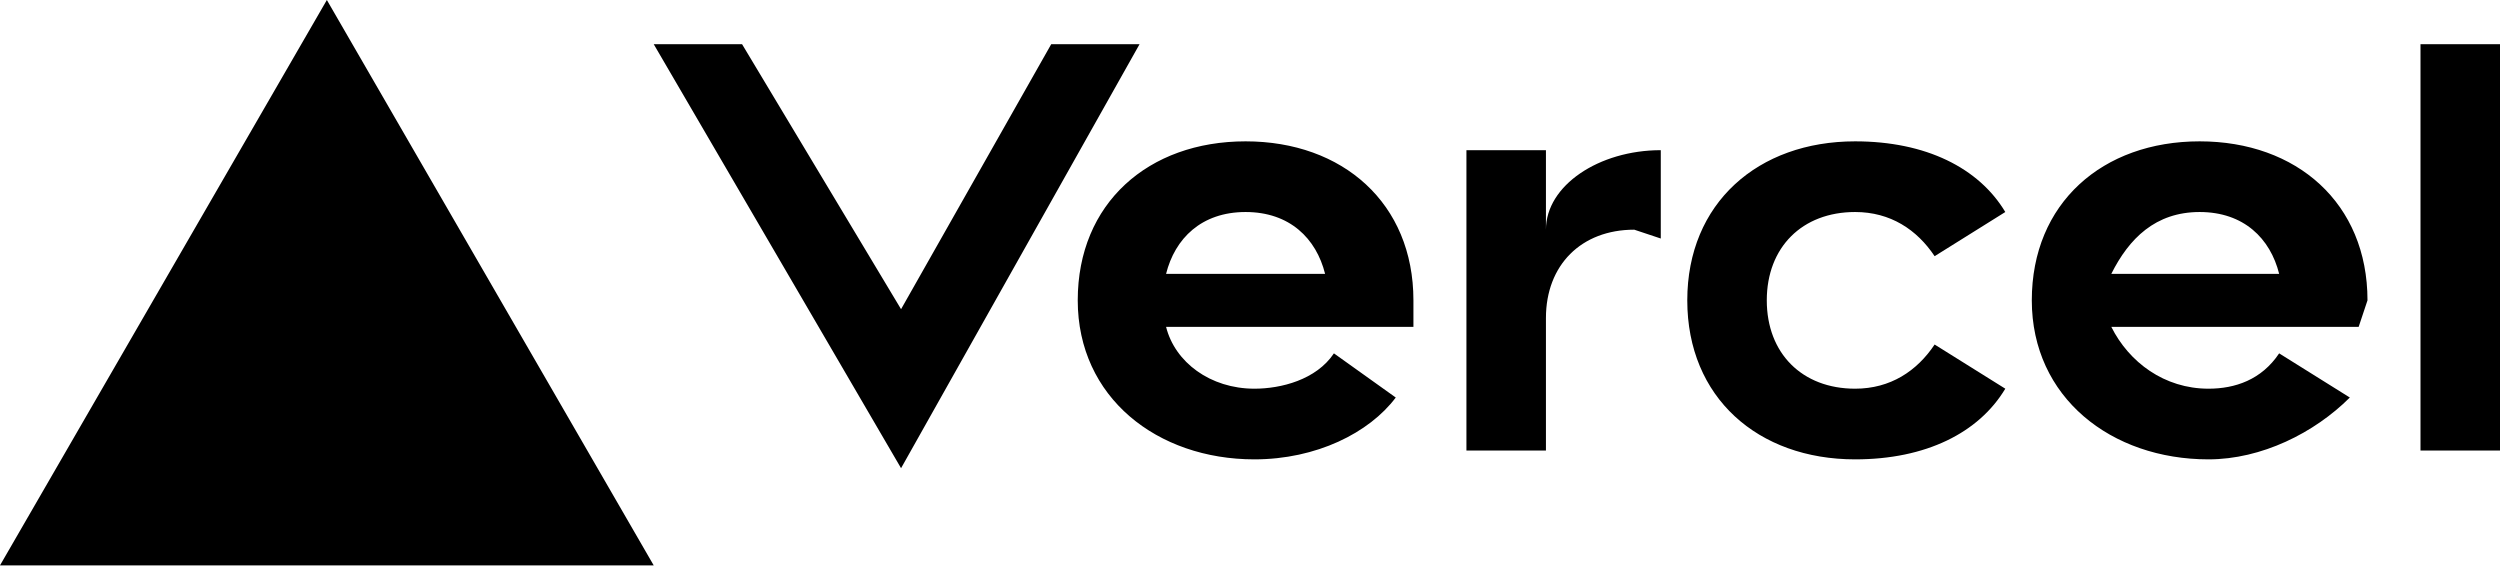
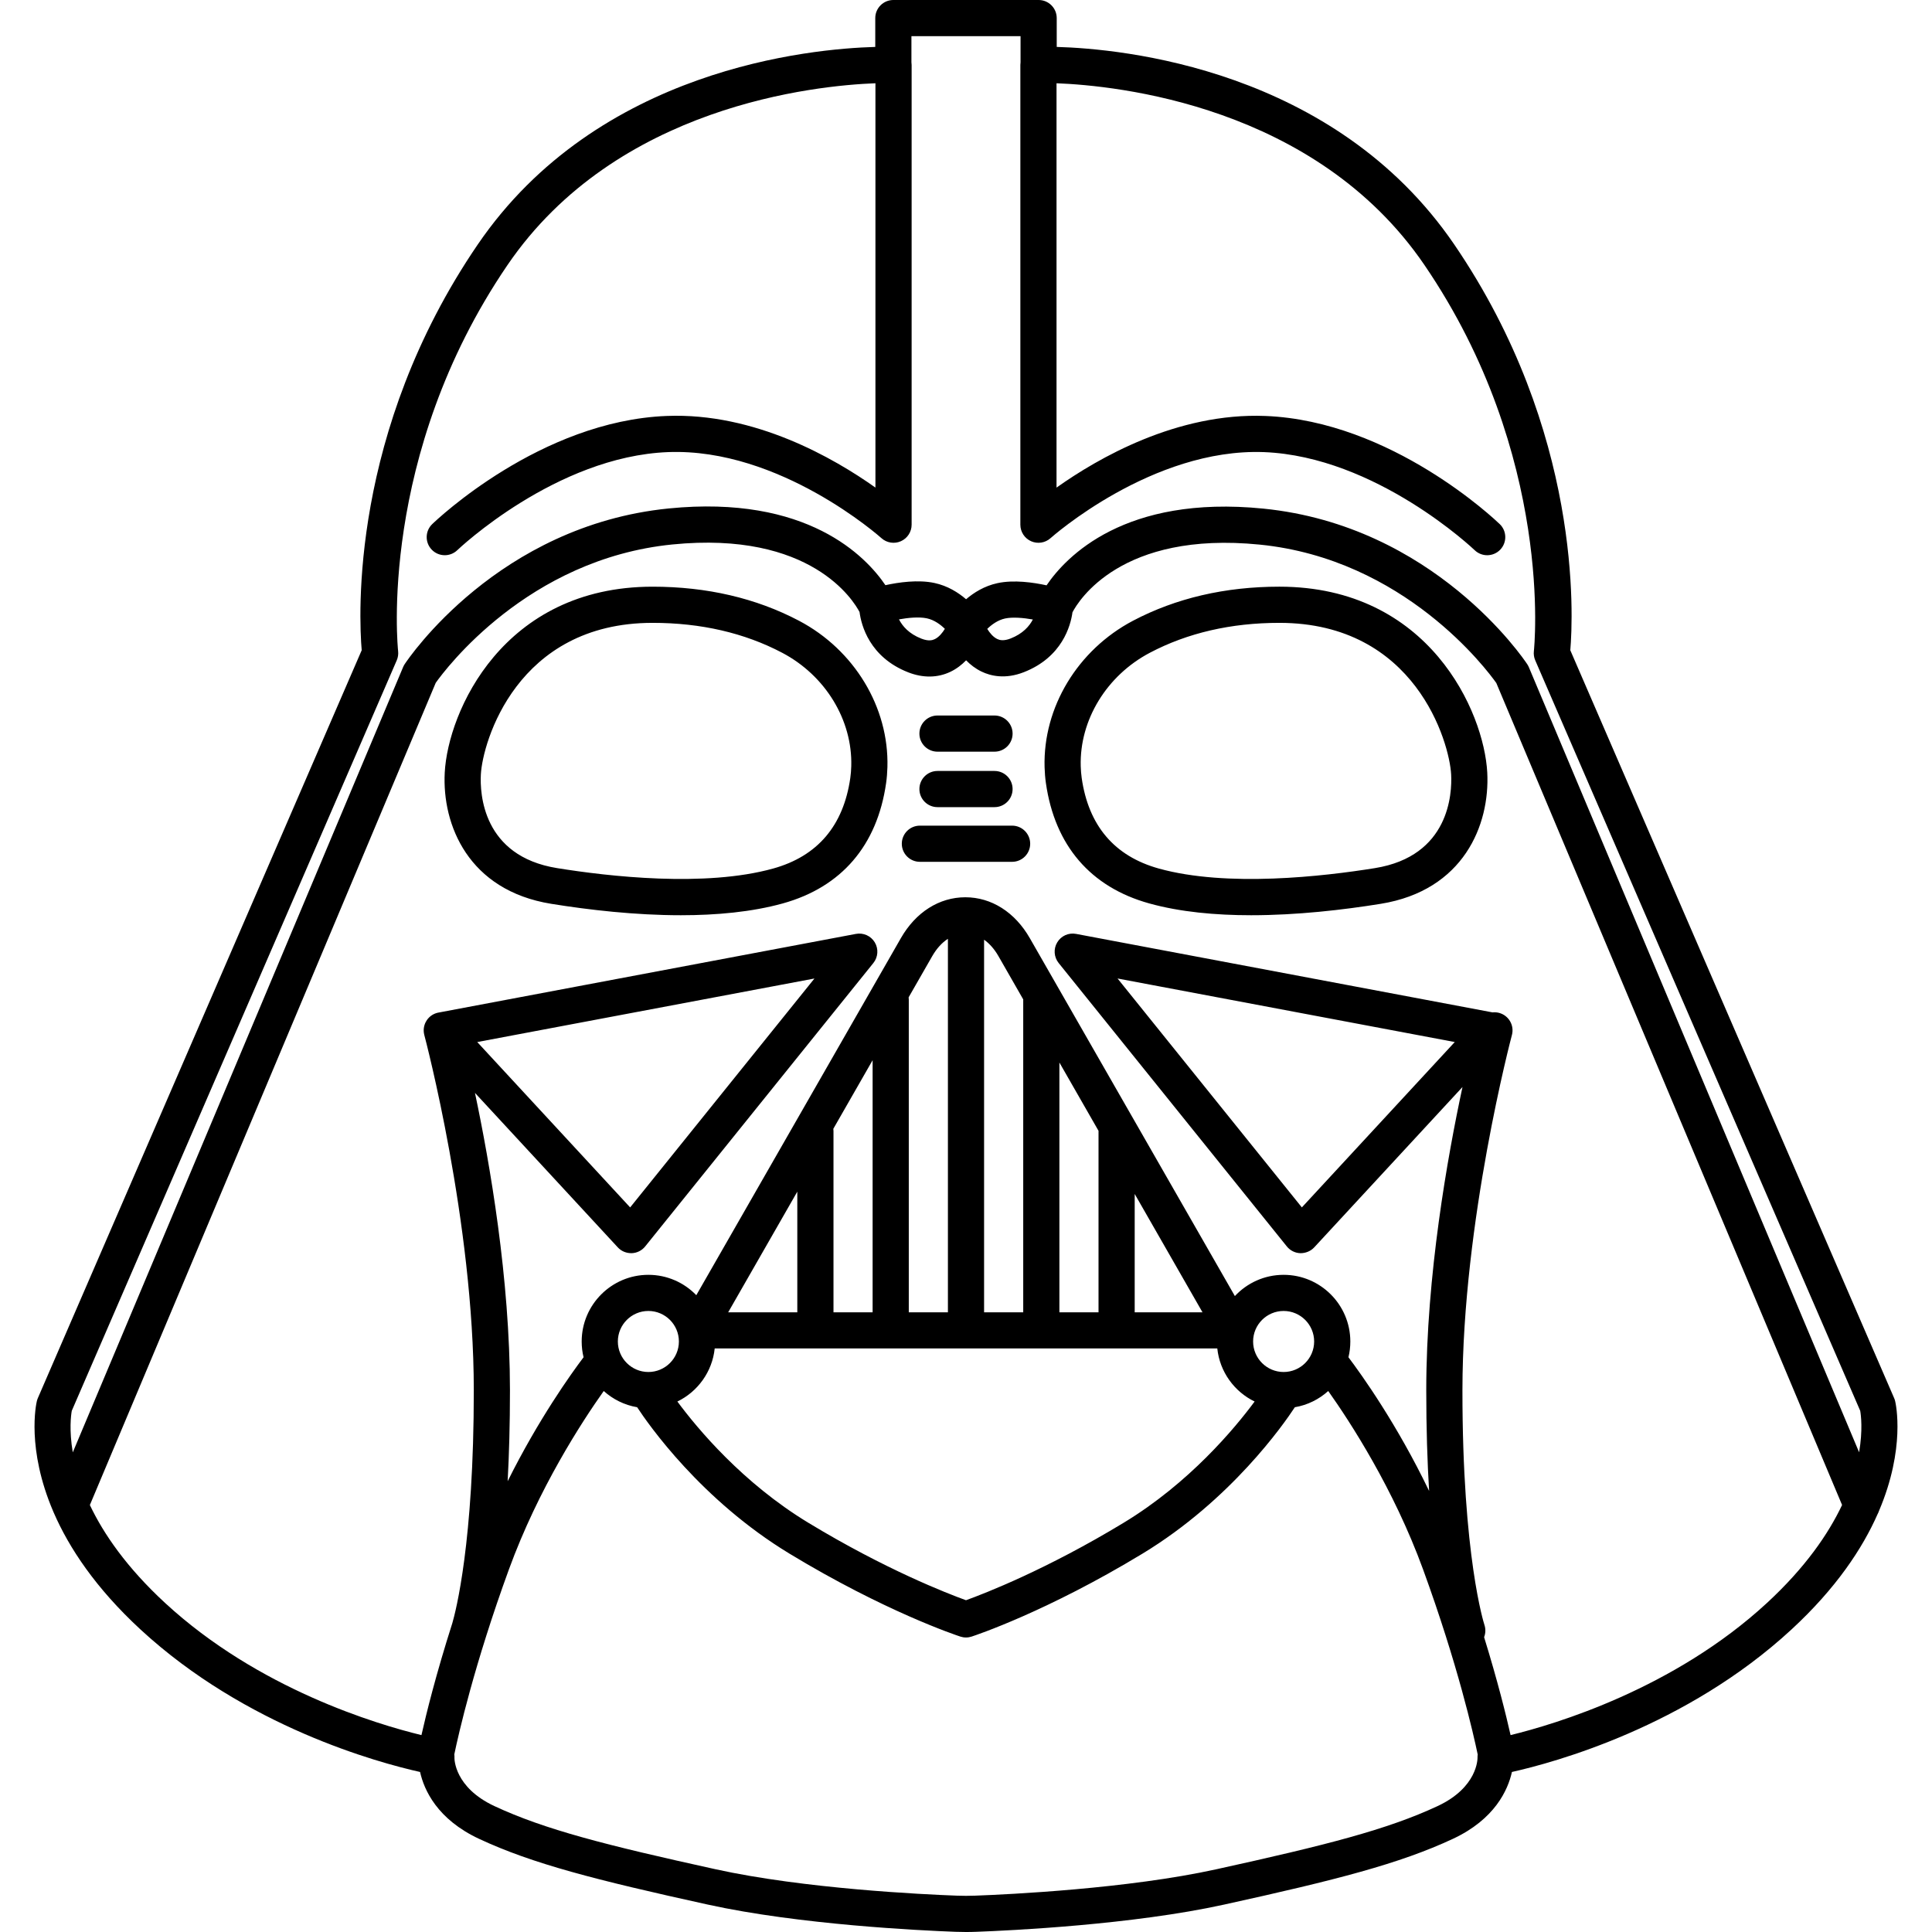
- <svg xmlns="http://www.w3.org/2000/svg" fill="none" viewBox="0 0 283 64">
-   <path fill="black" d="M141 16c-11 0-19 7-19 18s9 18 20 18c7 0 13-3 16-7l-7-5c-2 3-6 4-9 4-5 0-9-3-10-7h28v-3c0-11-8-18-19-18zm-9 15c1-4 4-7 9-7s8 3 9 7h-18zm117-15c-11 0-19 7-19 18s9 18 20 18c6 0 12-3 16-7l-8-5c-2 3-5 4-8 4-5 0-9-3-11-7h28l1-3c0-11-8-18-19-18zm-10 15c2-4 5-7 10-7s8 3 9 7h-19zm-39 3c0 6 4 10 10 10 4 0 7-2 9-5l8 5c-3 5-9 8-17 8-11 0-19-7-19-18s8-18 19-18c8 0 14 3 17 8l-8 5c-2-3-5-5-9-5-6 0-10 4-10 10zm83-29v46h-9V5h9zM37 0l37 64H0L37 0zm92 5-27 48L74 5h10l18 30 17-30h10zm59 12v10l-3-1c-6 0-10 4-10 10v15h-9V17h9v9c0-5 6-9 13-9z" />
+ <svg xmlns="http://www.w3.org/2000/svg" fill="#000000" height="800px" width="800px" version="1.1" id="Capa_1" viewBox="0 0 213.652 213.652" xml:space="preserve">
+   <path d="M106.826,213.652c-0.378,0-0.757-0.007-1.142-0.021c-3.864-0.143-17.262-0.781-27.405-3.01  c-12.45-2.736-19.411-4.522-25.294-7.268c-4.635-2.164-6.084-5.398-6.531-7.397c-4.644-1.036-19.254-4.993-30.908-15.75  c-4.998-4.614-7.912-9.053-9.585-12.889c-0.023-0.048-0.044-0.098-0.064-0.148c-2.993-6.964-1.898-11.904-1.824-12.22  c0.027-0.113,0.064-0.224,0.11-0.332l35.816-82.71c-0.314-3.679-1.308-24.146,12.828-44.862C66.125,7.557,89.653,5.387,96.792,5.189  V2c0-1.104,0.896-2,2-2h16.067c1.104,0,2,0.896,2,2v3.189c7.138,0.197,30.666,2.366,43.967,21.856  c14.135,20.715,13.141,41.183,12.827,44.862l35.815,82.71c0.047,0.107,0.084,0.218,0.11,0.332c0.075,0.314,1.161,5.215-1.788,12.135  c-0.039,0.12-0.089,0.236-0.15,0.347c-1.681,3.81-4.587,8.207-9.535,12.774c-11.654,10.757-26.264,14.714-30.907,15.75  c-0.446,1.999-1.896,5.233-6.531,7.397c-5.885,2.746-12.845,4.531-25.294,7.268c-10.143,2.229-23.542,2.867-27.406,3.01  C107.583,213.646,107.205,213.652,106.826,213.652z M50.24,194.007c0.018,0.127,0.023,0.259,0.016,0.392  c-0.001,0.098-0.012,3.261,4.42,5.33c5.543,2.587,12.304,4.314,24.461,6.985c9.816,2.158,22.915,2.78,26.695,2.92  c0.669,0.024,1.318,0.024,1.984,0c3.782-0.14,16.88-0.763,26.696-2.92c12.157-2.671,18.918-4.398,24.462-6.985  c4.433-2.068,4.421-5.231,4.419-5.365c-0.003-0.114,0.005-0.226,0.021-0.336c-0.454-2.182-2.198-9.937-6.045-20.479  c-3.266-8.948-8.076-16.328-10.485-19.723c-1.016,0.917-2.287,1.555-3.692,1.794c-1.223,1.865-7.064,10.257-16.845,16.189  c-10.561,6.406-18.49,9.04-18.896,9.173c-0.2,0.066-0.411,0.101-0.626,0.101l0,0l0,0c-0.217,0-0.429-0.035-0.63-0.102  c-0.456-0.149-8.367-2.788-18.893-9.172c-9.779-5.932-15.622-14.324-16.843-16.189c-1.406-0.239-2.678-0.878-3.694-1.794  c-2.409,3.395-7.22,10.774-10.484,19.723C52.447,184.057,50.701,191.796,50.24,194.007z M9.938,166.435  c1.518,3.197,4.072,6.91,8.321,10.832c10.307,9.514,23.415,13.414,28.348,14.611c0.533-2.374,1.599-6.693,3.415-12.385  c0.368-1.261,2.38-8.93,2.373-25.768c-0.008-18.56-5.359-38.844-5.471-39.262c-0.004-0.016-0.008-0.032-0.012-0.048c0,0,0,0,0,0  c0-0.001,0-0.002,0-0.003c-0.114-0.471-0.051-0.945,0.148-1.351c0-0.001,0.001-0.002,0.001-0.003c0,0,0,0,0,0  c0.043-0.088,0.093-0.172,0.148-0.252c0.247-0.358,0.611-0.638,1.056-0.775c0.001,0,0.002,0,0.004-0.001l0,0  c0.033-0.01,0.066-0.019,0.1-0.028c0.002,0,0.003,0,0.003,0c0.044-0.011,0.089-0.021,0.133-0.028l46.149-8.698  c0.823-0.155,1.656,0.219,2.086,0.938c0.43,0.718,0.367,1.629-0.158,2.282l-25.235,31.343c-0.364,0.453-0.908,0.725-1.489,0.745  c-0.599,0.008-1.143-0.214-1.537-0.641l-15.796-17.083c1.646,7.784,3.863,20.549,3.869,32.866c0.001,3.8-0.096,7.148-0.255,10.078  c3.4-6.833,6.993-11.852,8.395-13.711c-0.136-0.558-0.208-1.141-0.208-1.74c0-4.066,3.308-7.375,7.375-7.375  c2.079,0,3.959,0.864,5.301,2.252l22.623-39.486c1.646-2.872,4.243-4.519,7.128-4.519s5.482,1.647,7.128,4.519l2.974,5.19  c0.025,0.04,0.049,0.081,0.07,0.123l19.635,34.269c1.347-1.444,3.266-2.348,5.392-2.348c4.066,0,7.375,3.309,7.375,7.375  c0,0.6-0.072,1.183-0.208,1.741c1.476,1.957,5.374,7.408,8.921,14.787c-0.194-3.179-0.318-6.882-0.316-11.155  c0.005-12.667,2.35-25.808,4.007-33.518l-16.398,17.735c-0.396,0.427-0.965,0.649-1.537,0.641c-0.581-0.02-1.125-0.292-1.489-0.745  l-25.235-31.343c-0.525-0.653-0.589-1.563-0.158-2.282c0.43-0.718,1.255-1.096,2.086-0.938l46.048,8.678  c0.238-0.025,0.486-0.009,0.734,0.057c1.066,0.286,1.7,1.382,1.414,2.449c-0.055,0.204-5.463,20.624-5.471,39.267  c-0.009,18.439,2.406,25.883,2.43,25.956c0.155,0.463,0.131,0.943-0.034,1.365c1.521,4.924,2.443,8.677,2.927,10.83  c4.938-1.203,18.064-5.117,28.348-14.609c4.244-3.918,6.794-7.634,8.312-10.838l-38.238-90.902  c-1.017-1.435-10.149-13.701-26.165-15.303c-15.357-1.536-20.057,6.244-20.705,7.487c-0.203,1.475-1.132,4.963-5.379,6.622  c-2.067,0.808-3.679,0.411-4.667-0.063c-0.678-0.325-1.246-0.768-1.716-1.25c-0.473,0.488-1.045,0.938-1.732,1.267  c-1.417,0.68-3.032,0.701-4.667,0.063c-4.293-1.677-5.195-5.222-5.385-6.668c-0.643-1.231-5.345-9.008-20.699-7.474  C58.342,61.808,49.211,74.064,48.187,75.51L9.938,166.435z M74.908,154.989c2.21,2.986,7.214,8.999,14.469,13.399  c8.541,5.181,15.406,7.836,17.449,8.575c2.042-0.738,8.907-3.394,17.448-8.575c7.255-4.4,12.259-10.413,14.47-13.399  c-2.244-1.088-3.857-3.282-4.128-5.869h-55.58C78.766,151.707,77.153,153.901,74.908,154.989z M7.937,156.016  c-0.087,0.49-0.306,2.139,0.112,4.594L44.58,73.768c0.048-0.114,0.107-0.224,0.175-0.327c0.413-0.625,10.329-15.326,29.198-17.213  c15.332-1.533,21.818,5.32,23.962,8.485c1.441-0.316,3.605-0.633,5.421-0.244c1.465,0.314,2.642,1.062,3.499,1.799  c0.855-0.732,2.025-1.471,3.479-1.782c1.816-0.39,3.979-0.073,5.421,0.244c2.145-3.165,8.631-10.021,23.963-8.485  c18.868,1.887,28.785,16.589,29.198,17.214c0.068,0.104,0.127,0.213,0.175,0.327l36.52,86.815c0.421-2.462,0.205-4.113,0.123-4.585  l-35.938-82.992c-0.141-0.324-0.192-0.679-0.151-1.029c0.024-0.211,2.294-21.592-12.104-42.693  c-12.053-17.664-34.092-19.844-40.684-20.094v44.714c4.577-3.25,13.323-8.306,23.086-7.922c13.947,0.542,25.446,11.496,25.93,11.962  c0.794,0.767,0.815,2.032,0.05,2.826c-0.766,0.795-2.031,0.819-2.827,0.053c-0.107-0.104-10.907-10.362-23.308-10.844  c-12.366-0.46-23.479,9.415-23.591,9.514c-0.588,0.529-1.433,0.661-2.152,0.342c-0.722-0.321-1.188-1.037-1.188-1.827V7.183  c0-0.1,0.008-0.198,0.021-0.294V4h-12.067v2.885c0.015,0.097,0.022,0.196,0.022,0.297v50.843c0,0.79-0.466,1.505-1.188,1.827  c-0.722,0.321-1.566,0.187-2.153-0.342c-0.11-0.1-11.216-9.992-23.59-9.514c-12.401,0.481-23.201,10.74-23.309,10.844  c-0.794,0.765-2.061,0.743-2.827-0.053c-0.766-0.795-0.744-2.059,0.05-2.826c0.483-0.466,11.982-11.42,25.93-11.962  c9.75-0.392,18.508,4.672,23.085,7.921V9.207c-6.59,0.249-28.63,2.429-40.684,20.094C41.733,50.402,44.002,71.783,44.026,71.997  c0.041,0.349-0.012,0.704-0.151,1.026L7.937,156.016z M141.951,144.974c-1.861,0-3.375,1.514-3.375,3.375s1.514,3.375,3.375,3.375  s3.375-1.514,3.375-3.375S143.812,144.974,141.951,144.974z M71.701,144.974c-1.861,0-3.375,1.514-3.375,3.375  s1.514,3.375,3.375,3.375s3.375-1.514,3.375-3.375S73.562,144.974,71.701,144.974z M125.481,145.121h7.498l-7.498-13.087V145.121z   M117.154,145.121h4.327v-20.036c0-0.011,0-0.021,0-0.032l-4.327-7.553V145.121z M108.826,145.121h4.328v-34.602l-2.744-4.79  c-0.442-0.772-0.983-1.384-1.584-1.811V145.121z M100.498,145.121h4.328v-41.302c-0.659,0.428-1.252,1.076-1.73,1.91l-2.614,4.562  c0.011,0.085,0.017,0.171,0.017,0.259V145.121z M92.171,145.121h4.328v-27.877l-4.344,7.583c0.011,0.085,0.017,0.171,0.017,0.259  V145.121z M80.527,145.121h7.644v-13.342L80.527,145.121z M123.586,108.208l20.381,25.314l16.909-18.287L123.586,108.208z   M52.777,115.236l16.909,18.287l20.381-25.314L52.777,115.236z M99.415,68.494c0.377,0.741,1.099,1.592,2.476,2.13  c0.791,0.308,1.224,0.18,1.482,0.056c0.463-0.222,0.844-0.695,1.116-1.139c-0.466-0.455-1.159-0.984-1.99-1.162  C101.632,68.194,100.437,68.311,99.415,68.494z M109.176,69.546c0.274,0.444,0.653,0.906,1.112,1.122  c0.257,0.12,0.688,0.245,1.473-0.061c1.355-0.53,2.076-1.364,2.458-2.1c-1.065-0.188-2.243-0.287-3.066-0.112  C110.331,68.572,109.643,69.092,109.176,69.546z M138.358,101.212c-3.932,0-7.845-0.355-11.275-1.309  c-6.486-1.802-10.436-6.403-11.421-13.306c-0.08-0.556-0.129-1.151-0.146-1.768c-0.181-6.607,3.656-12.958,9.773-16.181  c4.746-2.501,10.194-3.77,16.193-3.77c16.55,0,22.635,13.847,22.988,20.553c0.304,5.772-2.602,13.038-11.786,14.519  C148.548,100.618,143.437,101.212,138.358,101.212z M141.482,68.879c-5.343,0-10.163,1.113-14.328,3.309  c-4.78,2.519-7.779,7.438-7.641,12.531c0.014,0.464,0.05,0.906,0.107,1.312c0,0,0,0,0,0.001c0.755,5.284,3.625,8.654,8.532,10.017  c7.546,2.096,18.208,0.87,23.895-0.047c8.256-1.331,8.538-8.266,8.429-10.359C160.29,82.102,156.518,68.879,141.482,68.879z   M75.294,101.212c-5.08,0-10.189-0.594-14.327-1.261c-9.185-1.481-12.089-8.747-11.785-14.519  c0.353-6.706,6.437-20.553,22.988-20.553c5.998,0,11.446,1.268,16.193,3.77c6.118,3.224,9.954,9.574,9.773,16.18  c-0.017,0.614-0.065,1.209-0.145,1.769c-0.986,6.904-4.936,11.505-11.422,13.307C83.139,100.856,79.225,101.212,75.294,101.212z   M72.17,68.879c-15.037,0-18.807,13.223-18.994,16.763c-0.11,2.094,0.172,9.028,8.428,10.359c5.687,0.918,16.353,2.144,23.895,0.047  c4.907-1.363,7.777-4.733,8.532-10.017c0.058-0.408,0.094-0.85,0.107-1.313v0c0.139-5.094-2.859-10.013-7.639-12.531  C82.332,69.992,77.511,68.879,72.17,68.879z M111.924,95.305h-10.197c-1.104,0-2-0.896-2-2s0.896-2,2-2h10.197c1.104,0,2,0.896,2,2  S113.029,95.305,111.924,95.305z M109.979,89.258h-6.306c-1.104,0-2-0.896-2-2s0.896-2,2-2h6.306c1.104,0,2,0.896,2,2  S111.084,89.258,109.979,89.258z M109.979,83.125h-6.306c-1.104,0-2-0.896-2-2s0.896-2,2-2h6.306c1.104,0,2,0.896,2,2  S111.084,83.125,109.979,83.125z" />
</svg>
